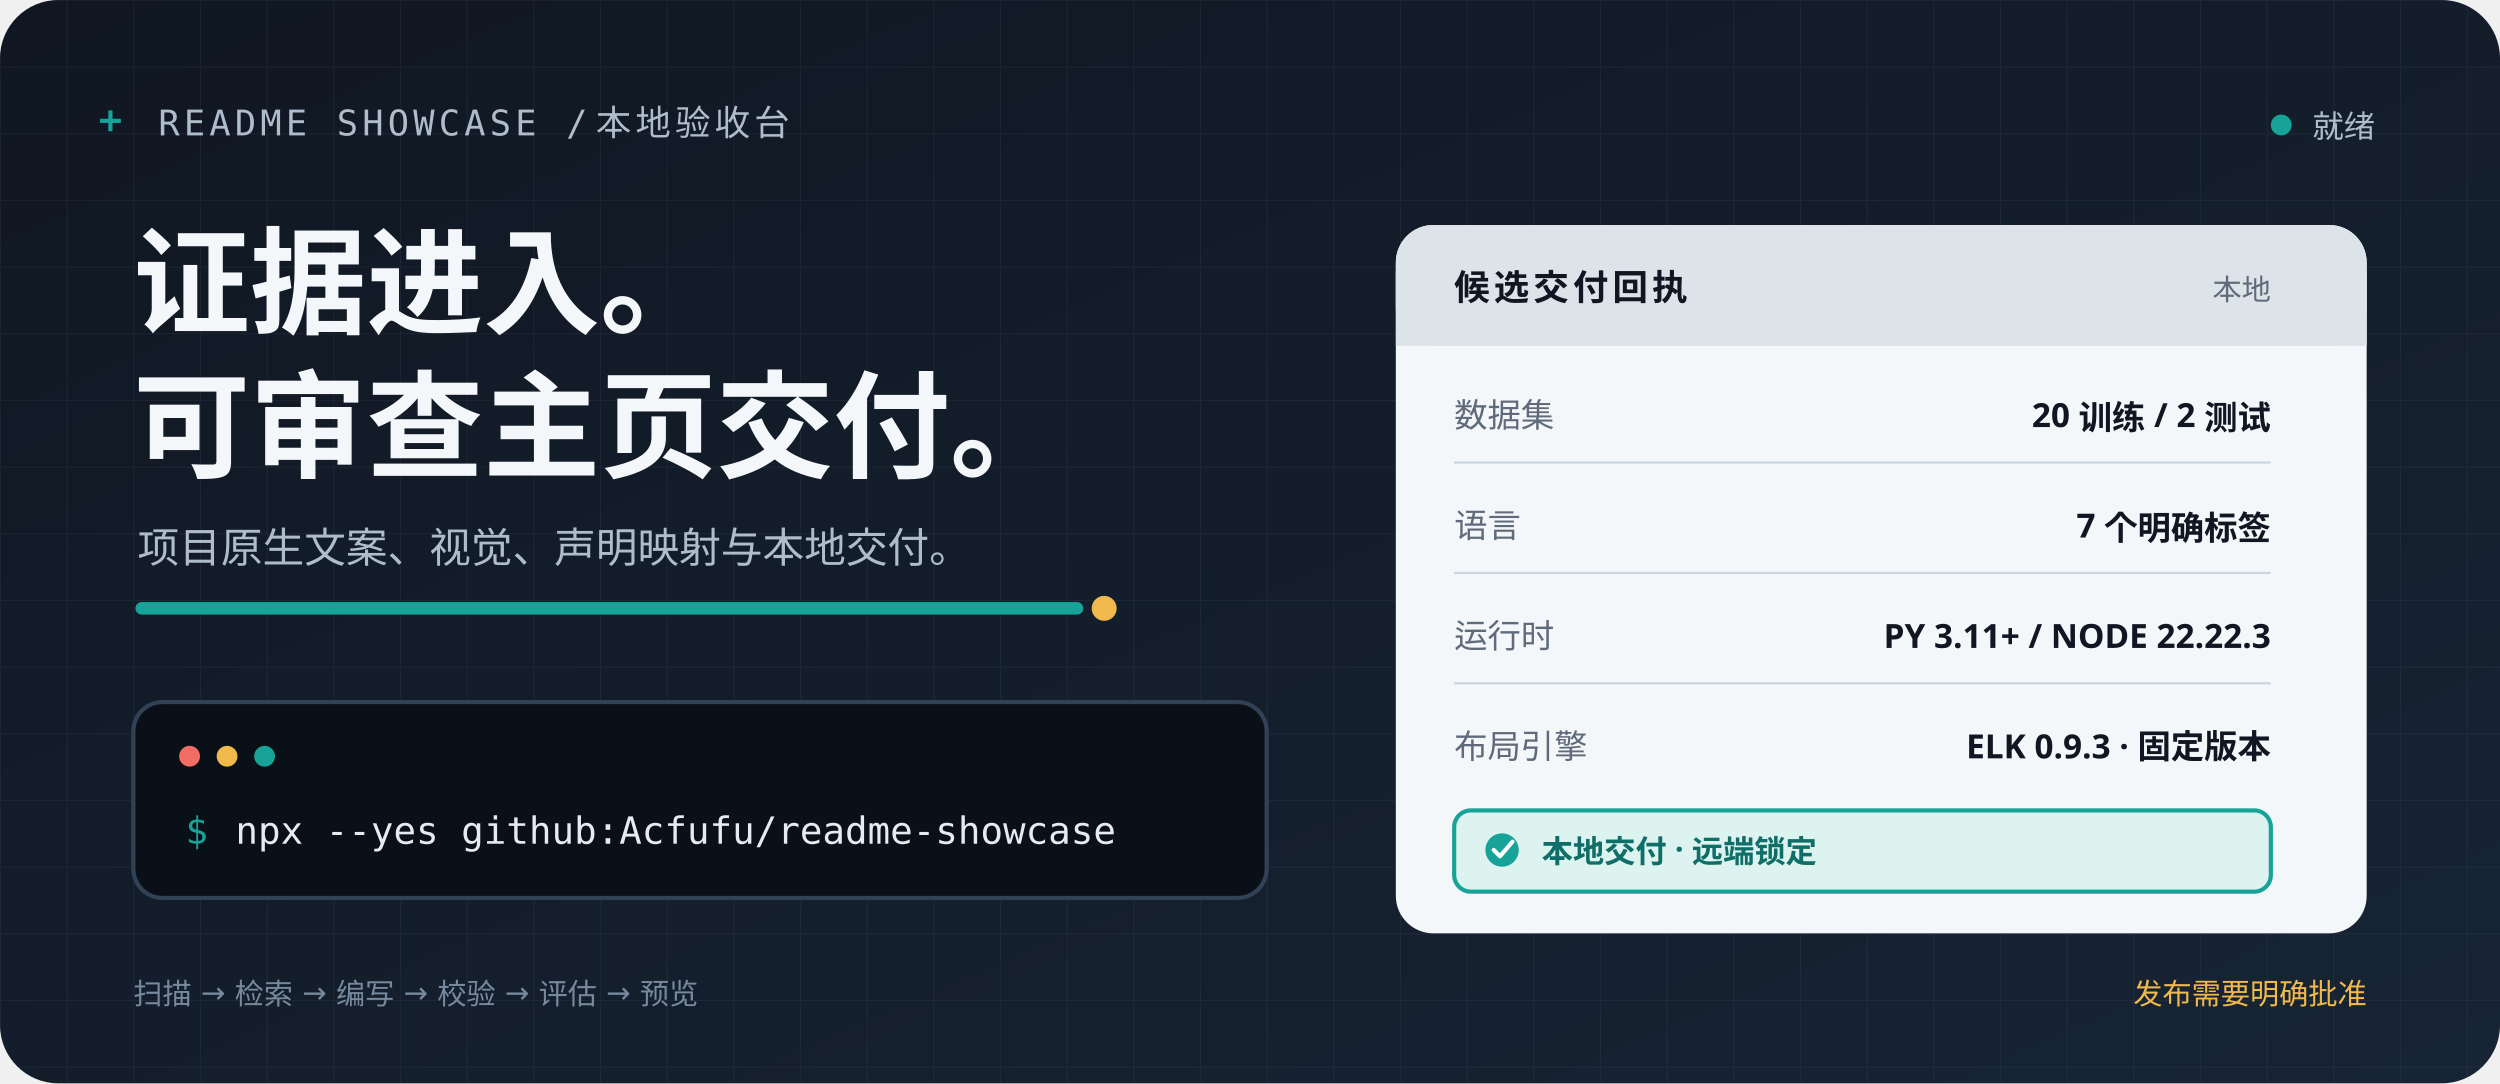
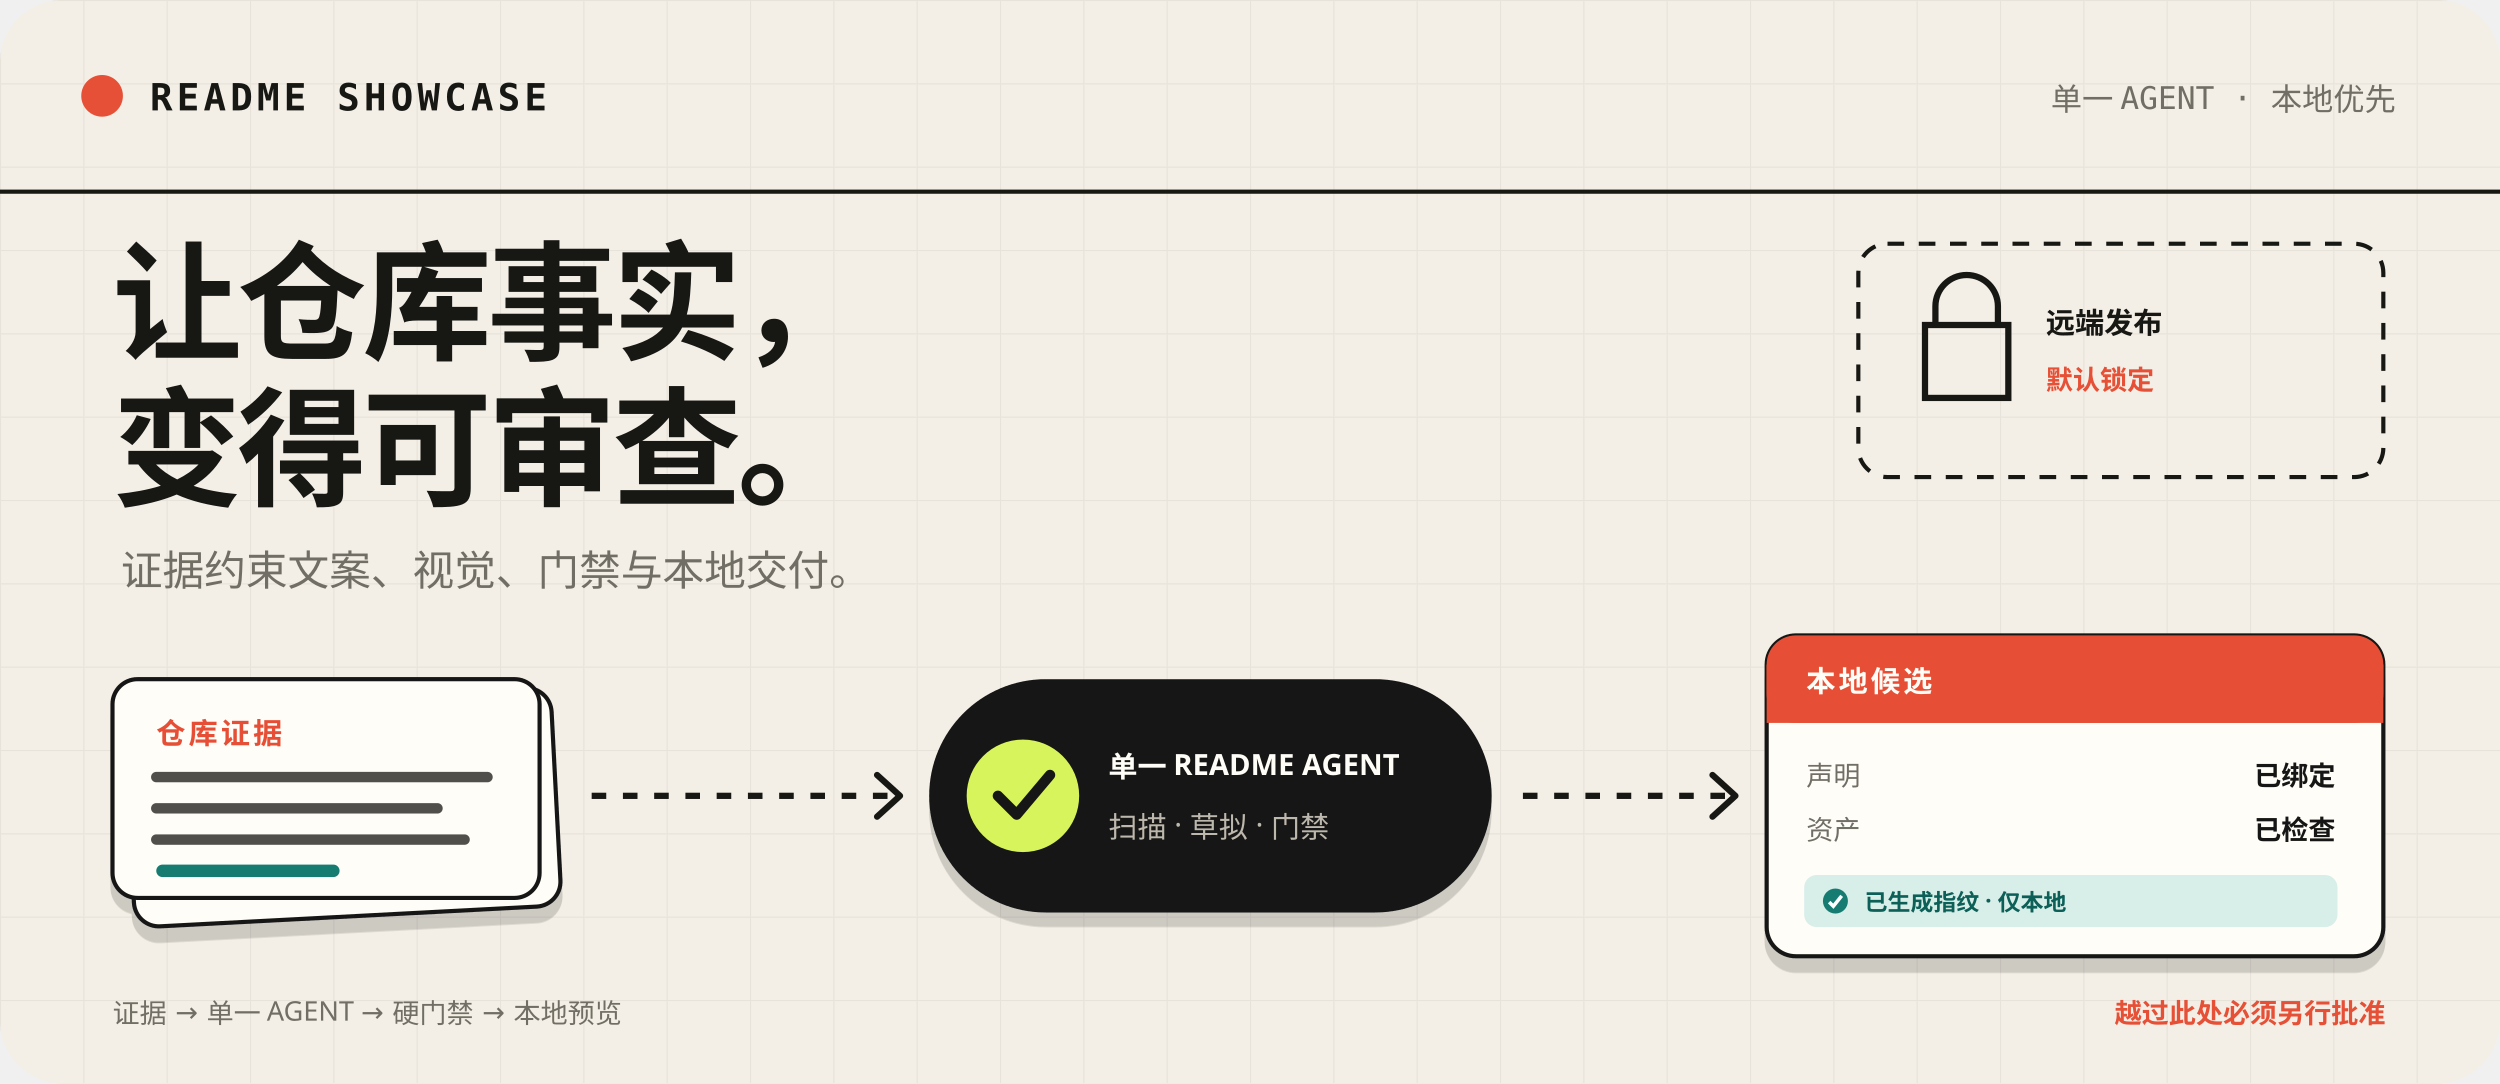
<svg xmlns="http://www.w3.org/2000/svg" width="1200" height="520" viewBox="0 0 1200 520" role="img" aria-labelledby="title desc">
  <defs>
-     <linearGradient id="bg" x1="0" y1="0" x2="1" y2="1">
-       <stop stop-color="#101722" />
-       <stop offset="1" stop-color="#172434" />
-     </linearGradient>
-     <pattern id="grid" width="32" height="32" patternUnits="userSpaceOnUse">
-       <path d="M32 0H0V32" fill="none" stroke="#8FA1B5" stroke-opacity=".08" />
+     <pattern id="paper-grid" width="40" height="40" patternUnits="userSpaceOnUse">
+       <path d="M40 0H0V40" fill="none" stroke="#171713" stroke-opacity=".055" />
    </pattern>
+     <filter id="card-shadow" x="-20%" y="-20%" width="140%" height="150%">
+       <feDropShadow dx="0" dy="7" stdDeviation="0" flood-color="#171713" flood-opacity=".16" />
+     </filter>
  </defs>
-   <rect width="1200" height="520" rx="28" fill="url(#bg)" />
-   <rect width="1200" height="520" rx="28" fill="url(#grid)" />
-   <path d="M48 58h10m-5-5v10" stroke="#17A398" stroke-width="2" />
-   <text x="76" y="65" fill="#AEBCCB" font-family="ui-monospace,SFMono-Regular,Menlo,monospace" font-size="17" letter-spacing="2">README SHOWCASE /</text>
-   <text x="286" y="65" fill="#AEBCCB" font-family="PingFang SC,Microsoft YaHei,system-ui,sans-serif" font-size="17" letter-spacing="2">本地验收台</text>
-   <circle cx="1095" cy="60" r="5" fill="#17A398" />
-   <text x="1110" y="66" fill="#AEBCCB" font-family="PingFang SC,Microsoft YaHei,system-ui,sans-serif" font-size="15">就绪</text>
+   <rect width="1200" height="520" rx="30" fill="#F3EFE6" />
+   <rect width="1200" height="520" rx="30" fill="url(#paper-grid)" />
+   <path d="M0 92H1200" stroke="#171713" stroke-width="2" />
+   <circle cx="49" cy="46" r="10" fill="#E65036" />
+   <text x="72" y="53" fill="#171713" font-family="ui-monospace,SFMono-Regular,Menlo,monospace" font-size="18" font-weight="700" letter-spacing="2">README SHOWCASE</text>
+   <text x="1150" y="53" text-anchor="end" fill="#716E65" font-family="ui-monospace,SFMono-Regular,Menlo,monospace" font-size="15">单一 AGENT · 本地优先</text>
  <g id="identity">
-     <text x="64" y="156" fill="#F4F7FA" font-family="PingFang SC,Microsoft YaHei,system-ui,sans-serif" font-size="56" font-weight="750">证据进入。</text>
-     <text x="64" y="225" fill="#F4F7FA" font-family="PingFang SC,Microsoft YaHei,system-ui,sans-serif" font-size="56" font-weight="750">可审查主页交付。</text>
-     <text x="66" y="270" fill="#AEBCCB" font-family="PingFang SC,Microsoft YaHei,system-ui,sans-serif" font-size="20">项目原生文案、视觉、声明映射与本地交付。</text>
+     <text x="54" y="168" fill="#171713" font-family="system-ui,sans-serif" font-size="62" font-weight="800" letter-spacing="-2">让仓库事实，</text>
+     <text x="54" y="238" fill="#171713" font-family="system-ui,sans-serif" font-size="62" font-weight="800" letter-spacing="-2">变得可审查。</text>
+     <text x="58" y="281" fill="#716E65" font-family="system-ui,sans-serif" font-size="20">证据约束文案、视觉、门禁与本地交付。</text>
  </g>
-   <g id="title-highlight">
-     <rect x="65" y="289" width="455" height="6" rx="3" fill="#17A398" />
-     <circle cx="530" cy="292" r="6" fill="#F1B94B" />
+   <g id="evidence-stack" filter="url(#card-shadow)">
+     <rect x="62" y="335" width="205" height="105" rx="12" fill="#FFFDF8" stroke="#171713" stroke-width="2" transform="rotate(-3 164 387)" />
+     <rect x="54" y="326" width="205" height="105" rx="12" fill="#FFFDF8" stroke="#171713" stroke-width="2" />
+     <text x="75" y="357" fill="#E65036" font-family="system-ui,sans-serif" font-size="14" font-weight="700" letter-spacing="1.5">仓库证据</text>
+     <path d="M75 373H234M75 388H210M75 403H223" stroke="#171713" stroke-width="5" stroke-linecap="round" opacity=".75" />
+     <rect x="75" y="415" width="88" height="6" rx="3" fill="#167C72" />
  </g>
-   <g id="command-prompt">
-     <rect x="64" y="337" width="544" height="94" rx="14" fill="#0A1018" stroke="#314156" stroke-width="2" />
-     <circle cx="91" cy="363" r="5" fill="#F16D64" />
-     <circle cx="109" cy="363" r="5" fill="#F1B94B" />
-     <circle cx="127" cy="363" r="5" fill="#17A398" />
-     <text x="89" y="405" fill="#17A398" font-family="ui-monospace,SFMono-Regular,Menlo,monospace" font-size="18">$</text>
-     <text x="113" y="405" fill="#E5EBF1" font-family="ui-monospace,SFMono-Regular,Menlo,monospace" font-size="18">npx --yes github:Acfufu/readme-showcase</text>
+   <path d="M284 382H431" stroke="#171713" stroke-width="3" stroke-dasharray="7 8" />
+   <path d="m421 372 11 10-11 10" fill="none" stroke="#171713" stroke-width="3" stroke-linecap="round" stroke-linejoin="round" />
+   <g id="agent-core" filter="url(#card-shadow)">
+     <rect x="446" y="326" width="270" height="112" rx="56" fill="#171713" />
+     <circle cx="491" cy="382" r="27" fill="#D7F45B" />
+     <path d="m479 382 9 9 16-19" fill="none" stroke="#171713" stroke-width="5" stroke-linecap="round" stroke-linejoin="round" />
+     <text x="532" y="373" fill="#FFFDF8" font-family="system-ui,sans-serif" font-size="14" font-weight="700">单一 README AGENT</text>
+     <text x="532" y="402" fill="#BDB8AE" font-family="system-ui,sans-serif" font-size="14">扫描 · 草拟 · 门禁</text>
  </g>
-   <g id="evidence-docket">
-     <rect x="670" y="108" width="466" height="340" rx="18" fill="#F4F7FA" />
-     <rect x="670" y="108" width="466" height="58" rx="18" fill="#DCE4EA" />
-     <path d="M670 148h466" stroke="#DCE4EA" stroke-width="36" />
-     <text x="698" y="144" fill="#101722" font-family="PingFang SC,Microsoft YaHei,system-ui,sans-serif" font-size="17" font-weight="700" letter-spacing="2">候选交付回执</text>
-     <text x="1090" y="144" text-anchor="end" fill="#5F6B7A" font-family="PingFang SC,Microsoft YaHei,system-ui,sans-serif" font-size="14">本地</text>
-     <g font-family="PingFang SC,Microsoft YaHei,system-ui,sans-serif" font-size="16">
-       <text x="698" y="205" fill="#5F6B7A">数据集</text>
-       <text x="1090" y="205" text-anchor="end" fill="#101722" font-weight="700">20 训练 / 2 测试</text>
-       <path d="M698 222h392" stroke="#C9D3DC" />
-       <text x="698" y="258" fill="#5F6B7A">语言</text>
-       <text x="1090" y="258" text-anchor="end" fill="#101722" font-weight="700">7 个明确标签</text>
-       <path d="M698 275h392" stroke="#C9D3DC" />
-       <text x="698" y="311" fill="#5F6B7A">运行时</text>
-       <text x="1090" y="311" text-anchor="end" fill="#101722" font-weight="700">PY 3.11+ / NODE 22.22.3</text>
-       <path d="M698 328h392" stroke="#C9D3DC" />
-       <text x="698" y="364" fill="#5F6B7A">布局引擎</text>
-       <text x="1090" y="364" text-anchor="end" fill="#101722" font-weight="700">ELK 0.9.3 · 固定版本</text>
-     </g>
-     <g id="verification-stamp">
-       <rect x="698" y="389" width="392" height="39" rx="8" fill="#DDF3EF" stroke="#17A398" stroke-width="2" />
-       <circle cx="721" cy="408" r="8" fill="#17A398" />
-       <path d="m717 408 3 3 6-7" fill="none" stroke="#fff" stroke-width="2" stroke-linecap="round" stroke-linejoin="round" />
-       <text x="740" y="414" fill="#0F6E68" font-family="PingFang SC,Microsoft YaHei,system-ui,sans-serif" font-size="15" font-weight="700">本地交付 · 远端锁定</text>
+   <path d="M731 382H832" stroke="#171713" stroke-width="3" stroke-dasharray="7 8" />
+   <path d="m822 372 11 10-11 10" fill="none" stroke="#171713" stroke-width="3" stroke-linecap="round" stroke-linejoin="round" />
+   <g id="candidate-card" filter="url(#card-shadow)">
+     <rect x="848" y="305" width="296" height="154" rx="14" fill="#FFFDF8" stroke="#171713" stroke-width="2" />
+     <rect x="848" y="305" width="296" height="42" rx="14" fill="#E65036" />
+     <path d="M848 333H1144" stroke="#E65036" stroke-width="28" />
+     <text x="867" y="332" fill="#FFFDF8" font-family="system-ui,sans-serif" font-size="14" font-weight="700" letter-spacing="1.5">本地候选</text>
+     <text x="867" y="377" fill="#716E65" font-family="system-ui,sans-serif" font-size="13">声明</text>
+     <text x="1121" y="377" text-anchor="end" fill="#171713" font-family="system-ui,sans-serif" font-size="13" font-weight="700">已绑定</text>
+     <text x="867" y="403" fill="#716E65" font-family="system-ui,sans-serif" font-size="13">资产</text>
+     <text x="1121" y="403" text-anchor="end" fill="#171713" font-family="system-ui,sans-serif" font-size="13" font-weight="700">已检查</text>
+     <g id="verification-strip">
+       <rect x="866" y="420" width="256" height="25" rx="6" fill="#D8EEE9" />
+       <circle cx="881" cy="432.5" r="6" fill="#167C72" />
+       <path d="m878 433 2 2 4-5" fill="none" stroke="#fff" stroke-width="1.7" />
+       <text x="895" y="437" fill="#0D6058" font-family="system-ui,sans-serif" font-size="11" font-weight="700">已生成指纹 · 仅本地</text>
    </g>
  </g>
-   <text x="64" y="482" fill="#77899D" font-family="PingFang SC,Microsoft YaHei,system-ui,sans-serif" font-size="14">扫描 → 检索 → 编写 → 校验 → 评估 → 预览</text>
-   <text x="1136" y="482" text-anchor="end" fill="#F1B94B" font-family="PingFang SC,Microsoft YaHei,system-ui,sans-serif" font-size="14">发布需要明确批准</text>
+   <g id="remote-lock">
+     <rect x="892" y="117" width="252" height="112" rx="14" fill="none" stroke="#171713" stroke-width="2" stroke-dasharray="8 7" />
+     <path d="M929 156v-9a15 15 0 0 1 30 0v9m-35 0h40v35h-40z" fill="none" stroke="#171713" stroke-width="3" />
+     <text x="982" y="160" fill="#171713" font-family="system-ui,sans-serif" font-size="14" font-weight="700">远端发布</text>
+     <text x="982" y="187" fill="#E65036" font-family="system-ui,sans-serif" font-size="13" font-weight="700">默认锁定</text>
+   </g>
+   <text x="54" y="491" fill="#716E65" font-family="system-ui,sans-serif" font-size="13">证据 → 单一 AGENT → 硬门禁 → 本地预览</text>
+   <text x="1145" y="491" text-anchor="end" fill="#E65036" font-family="system-ui,sans-serif" font-size="13" font-weight="700">越过此处必须另行批准</text>
</svg>
